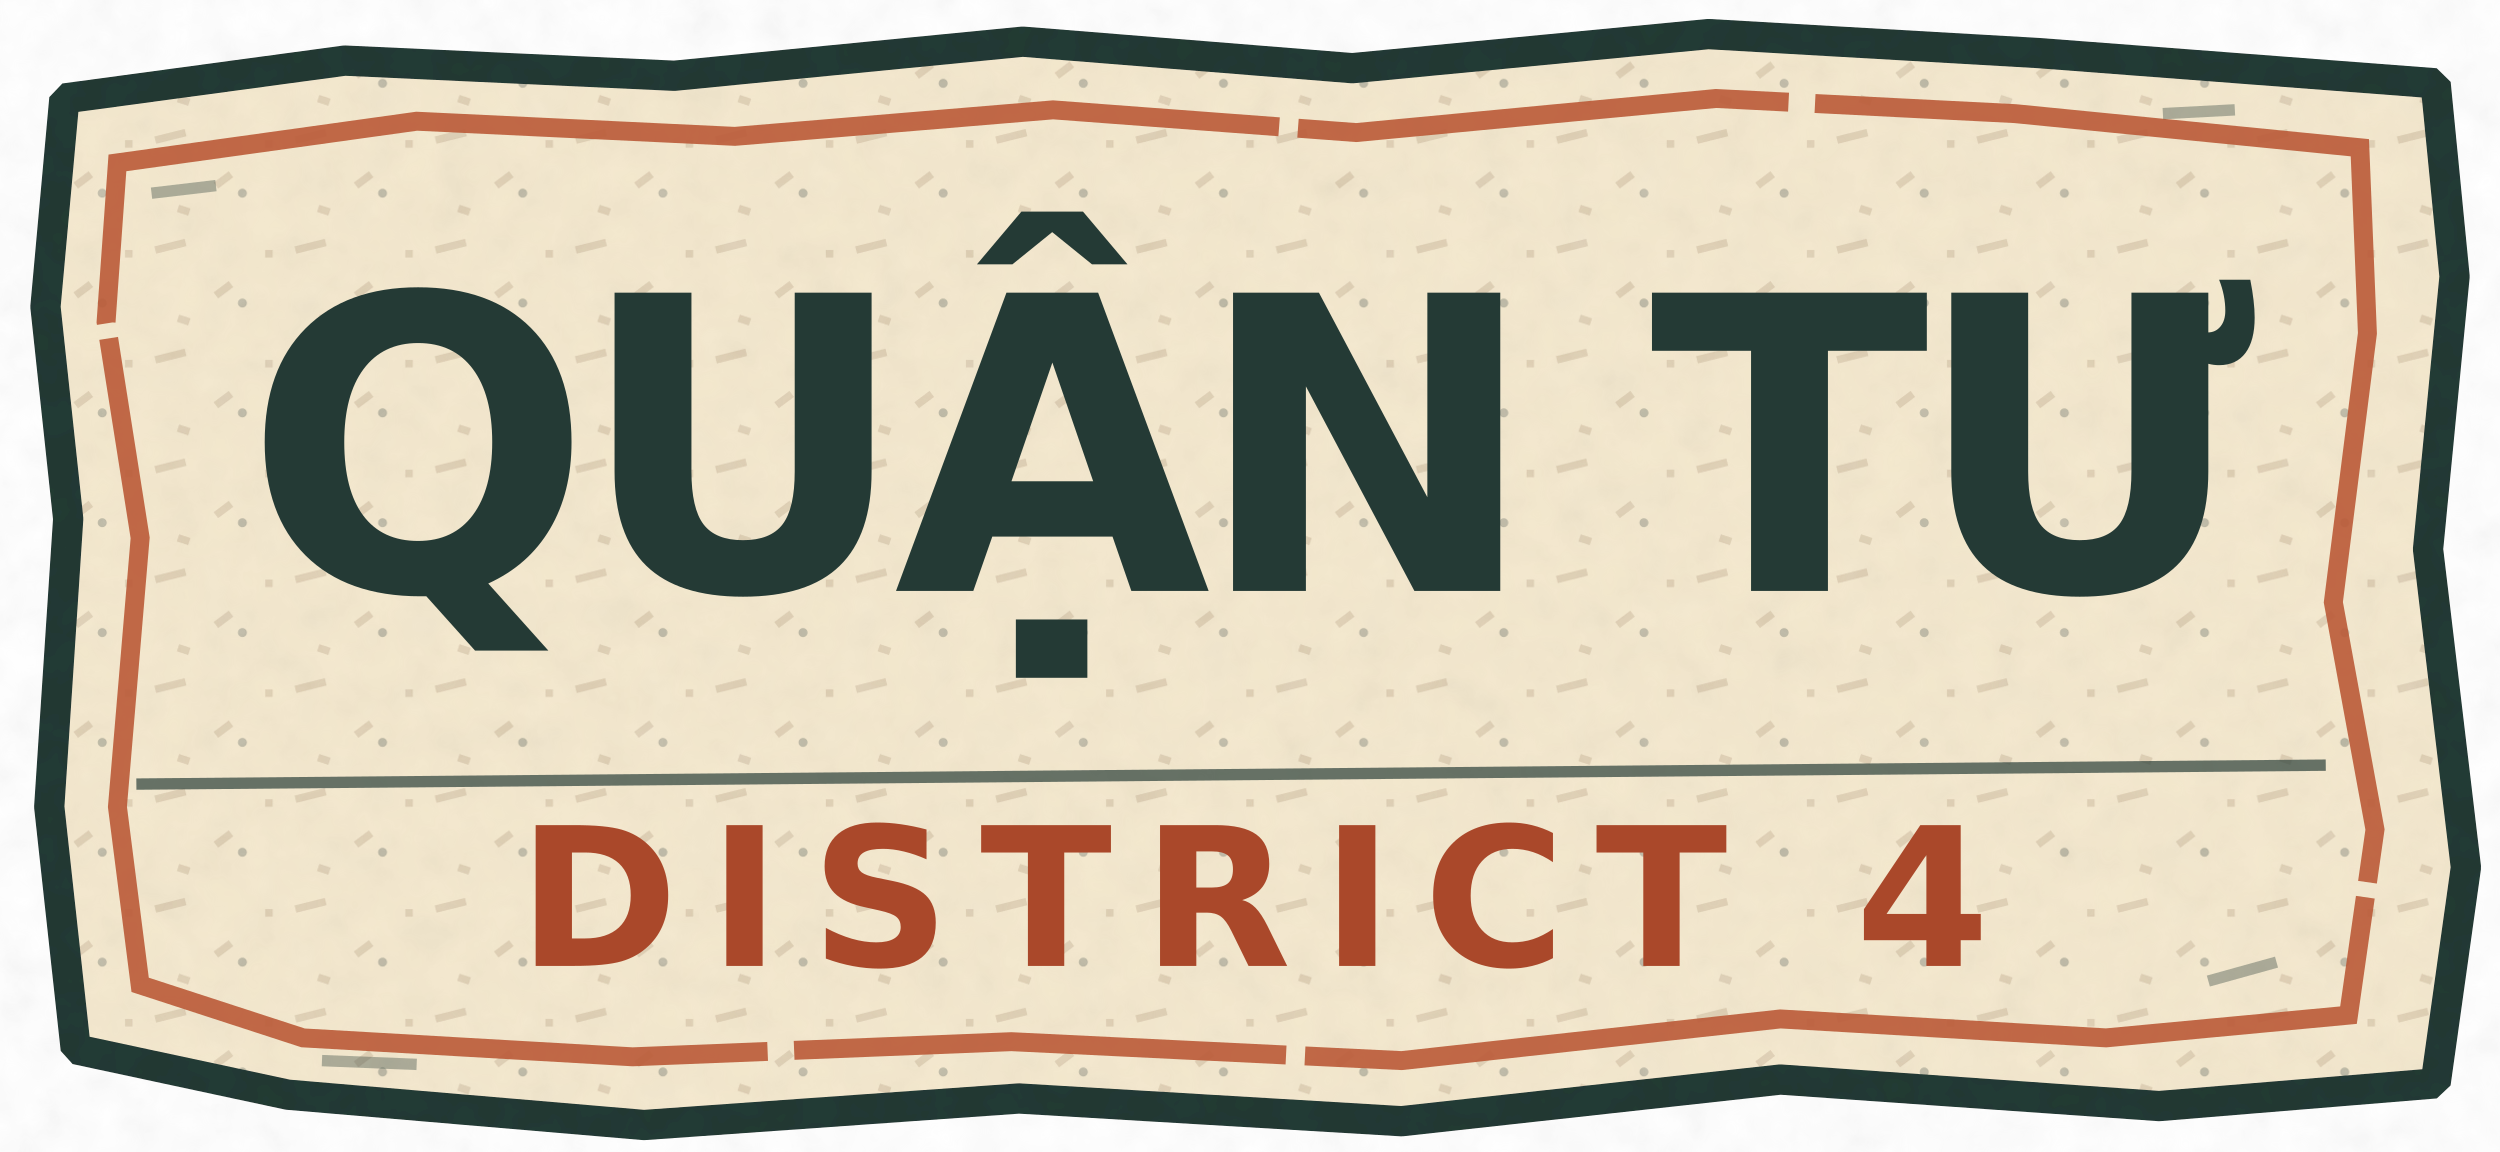
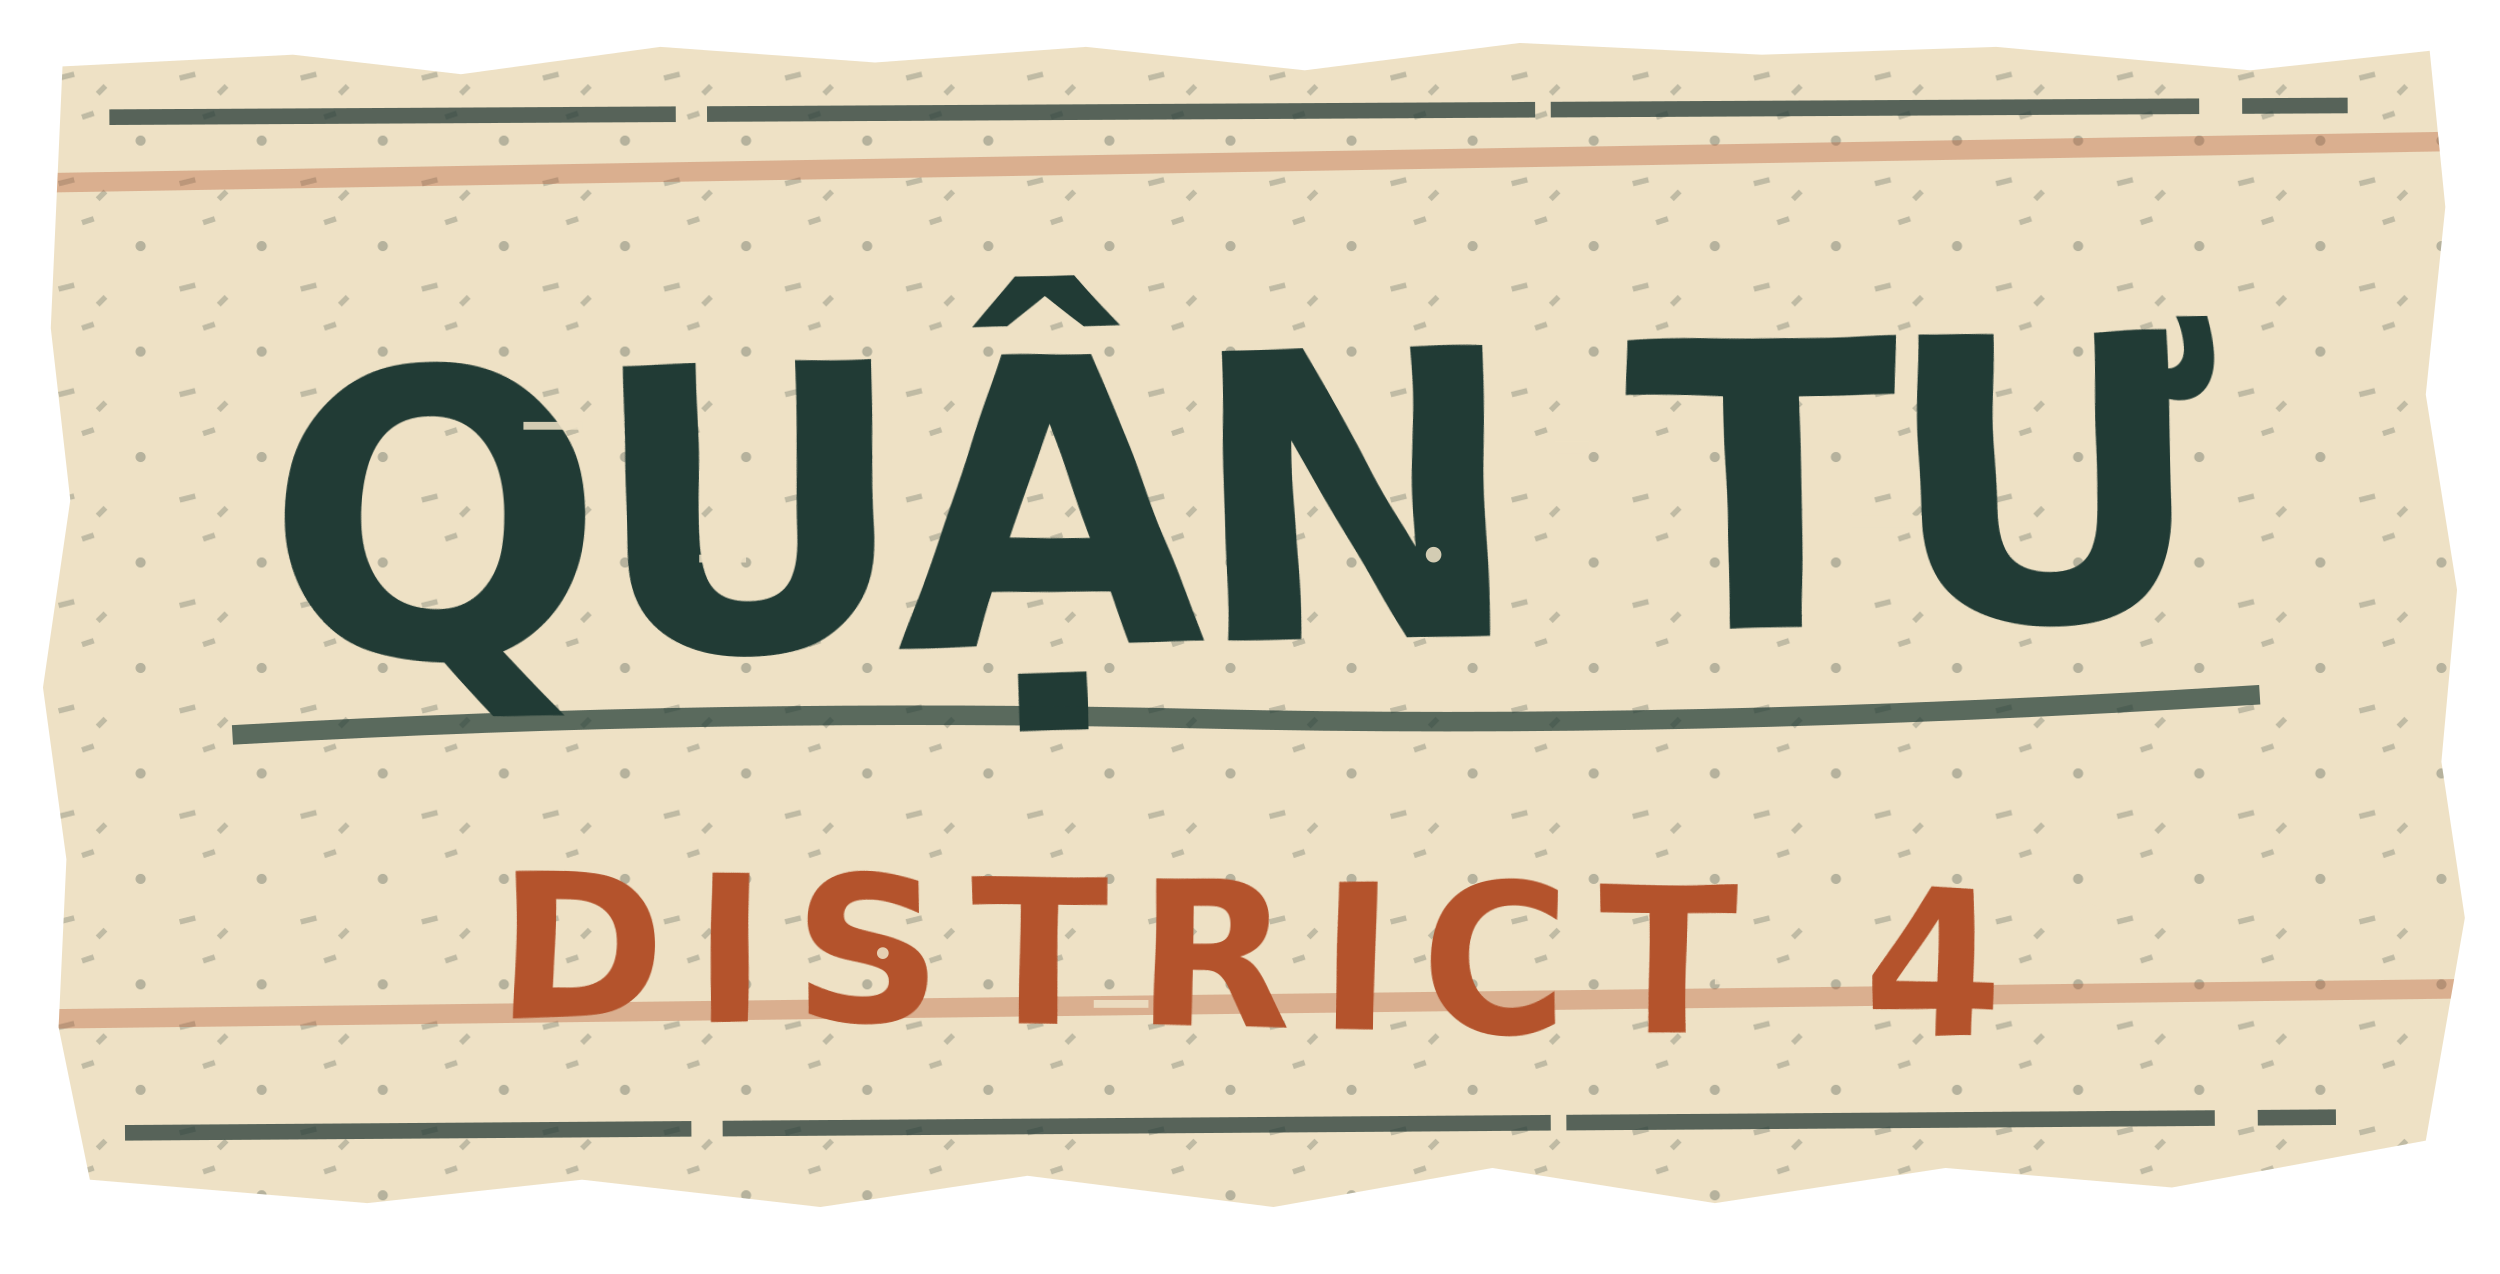
- <svg xmlns="http://www.w3.org/2000/svg" viewBox="0 0 660 304" width="660" height="304" role="img" aria-labelledby="sticker-title">
+ <svg xmlns="http://www.w3.org/2000/svg" width="640" height="326" viewBox="0 0 640 326" role="img" aria-labelledby="title">
  <defs>
-     <filter id="paper" x="-5%" y="-5%" width="110%" height="110%">
-       <feTurbulence type="fractalNoise" baseFrequency=".095" numOctaves="3" seed="4" result="grain" />
-       <feColorMatrix in="grain" type="saturate" values="0" result="gray" />
-       <feComponentTransfer in="gray">
-         <feFuncA type="linear" slope=".11" />
-       </feComponentTransfer>
-       <feBlend in="SourceGraphic" mode="multiply" />
+     <clipPath id="paper-clip">
+       <path d="M16 17 75 14 118 19 169 12 224 16 278 12 334 18 389 11 451 14 511 12 576 18 622 13 626 53 621 101 629 151 625 195 631 235 621 292 556 304 498 299 439 308 382 299 326 309 263 301 210 309 149 302 94 308 23 302 15 263 17 220 11 176 18 128 13 84Z" />
+     </clipPath>
+     <pattern id="speckle" width="31" height="27" patternUnits="userSpaceOnUse">
+       <circle cx="5" cy="9" r="1.3" fill="#243A35" opacity=".28" />
+       <path d="M21 3l3-1m-9 18l4-1M27 22l-2 2" stroke="#243A35" stroke-width="1.4" opacity=".23" />
+     </pattern>
+     <filter id="roughen" x="-2%" y="-2%" width="104%" height="104%">
+       <feTurbulence baseFrequency=".022" numOctaves="2" seed="6" type="fractalNoise" result="noise" />
+       <feDisplacementMap in="SourceGraphic" in2="noise" scale="2.8" xChannelSelector="R" yChannelSelector="G" />
    </filter>
-     <pattern id="wear" width="37" height="29" patternUnits="userSpaceOnUse">
-       <path d="M4 8l8-2m8 14l4-3m9-8l2 0M13 27l-3-1" stroke="#ad9378" stroke-opacity=".28" stroke-width="2" fill="none" />
-       <circle cx="27" cy="22" r="1.2" fill="#243a35" opacity=".28" />
-     </pattern>
  </defs>
-   <path d="M17 26 L91 16 178 20 270 11 357 18 451 9 538 14 643 22 648 73 641 145 651 229 643 286 570 292 470 285 370 296 269 290 170 297 76 289 20 277 13 213 18 137 12 81Z" fill="#f4e8cd" />
-   <path d="M17 26 L91 16 178 20 270 11 357 18 451 9 538 14 643 22 648 73 641 145 651 229 643 286 570 292 470 285 370 296 269 290 170 297 76 289 20 277 13 213 18 137 12 81Z" fill="url(#wear)" filter="url(#paper)" stroke="#243a35" stroke-width="8" stroke-linejoin="bevel" />
-   <path d="M31 43 L110 32 194 36 278 29 358 35 453 26 532 30 623 39 625 88 616 159 627 219 620 268 556 274 470 269 370 280 267 275 167 279 80 274 37 260 31 213 37 142 28 85Z" fill="none" stroke="#ba5a37" stroke-width="5" stroke-dasharray="308 5 130 7 340 4" opacity=".9" />
-   <path d="M36 207 L614 202" stroke="#243a35" stroke-width="3" opacity=".68" />
-   <text x="330" y="156" text-anchor="middle" font-family="DejaVu Sans, Arial, sans-serif" font-weight="900" font-size="108" fill="#243a35" letter-spacing="-4">QUẬN TƯ</text>
-   <text x="331" y="255" text-anchor="middle" font-family="DejaVu Sans, Arial, sans-serif" font-weight="900" font-size="51" letter-spacing="8" fill="#aa482a">DISTRICT 4</text>
-   <path d="M40 51l17-2m544 205l-18 5M85 280l25 1M590 29l-19 1" stroke="#243a35" stroke-width="3" opacity=".35" />
+   <g clip-path="url(#paper-clip)">
+     <path fill="#EEE1C5" d="M0 0h640v326H0z" />
+     <path fill="url(#speckle)" d="M0 0h640v326H0z" />
+     <path d="M0 47 640 36M0 261l640-8" stroke="#B4532C" stroke-opacity=".35" stroke-width="5" fill="none" />
+     <path d="M28 30 601 27M32 290l566-4" stroke="#243A35" stroke-width="4" stroke-dasharray="145 8 212 4 166 11" opacity=".75" />
+     <g transform="rotate(-1.3 322 142)" filter="url(#roughen)">
+       <text x="318" y="164" font-family="DejaVu Sans,Arial,sans-serif" font-weight="900" font-size="102" letter-spacing="-4" text-anchor="middle" fill="#213B35">QUẬN TƯ</text>
+     </g>
+     <path d="M62 188q124-7 246-4t268-6" fill="none" stroke="#213B35" stroke-width="5" stroke-linecap="square" opacity=".72" />
+     <g transform="rotate(.7 320 250)" filter="url(#roughen)">
+       <text x="320" y="263" text-anchor="middle" fill="#B4532C" font-family="DejaVu Sans,Arial,sans-serif" font-weight="900" letter-spacing="7" font-size="52">DISTRICT 4</text>
+     </g>
+     <g fill="#EEE1C5" opacity=".87">
+       <path d="M134 108h15v2h-15zM474 132h18v3h-18zM179 142h12v2h-12zM398 113h9v3h-9zM280 256h14v2h-14zM439 250h11v2h-11z" />
+       <circle cx="367" cy="142" r="2" />
+       <circle cx="535" cy="234" r="2.6" />
+       <circle cx="226" cy="244" r="1.5" />
+     </g>
+   </g>
</svg>
